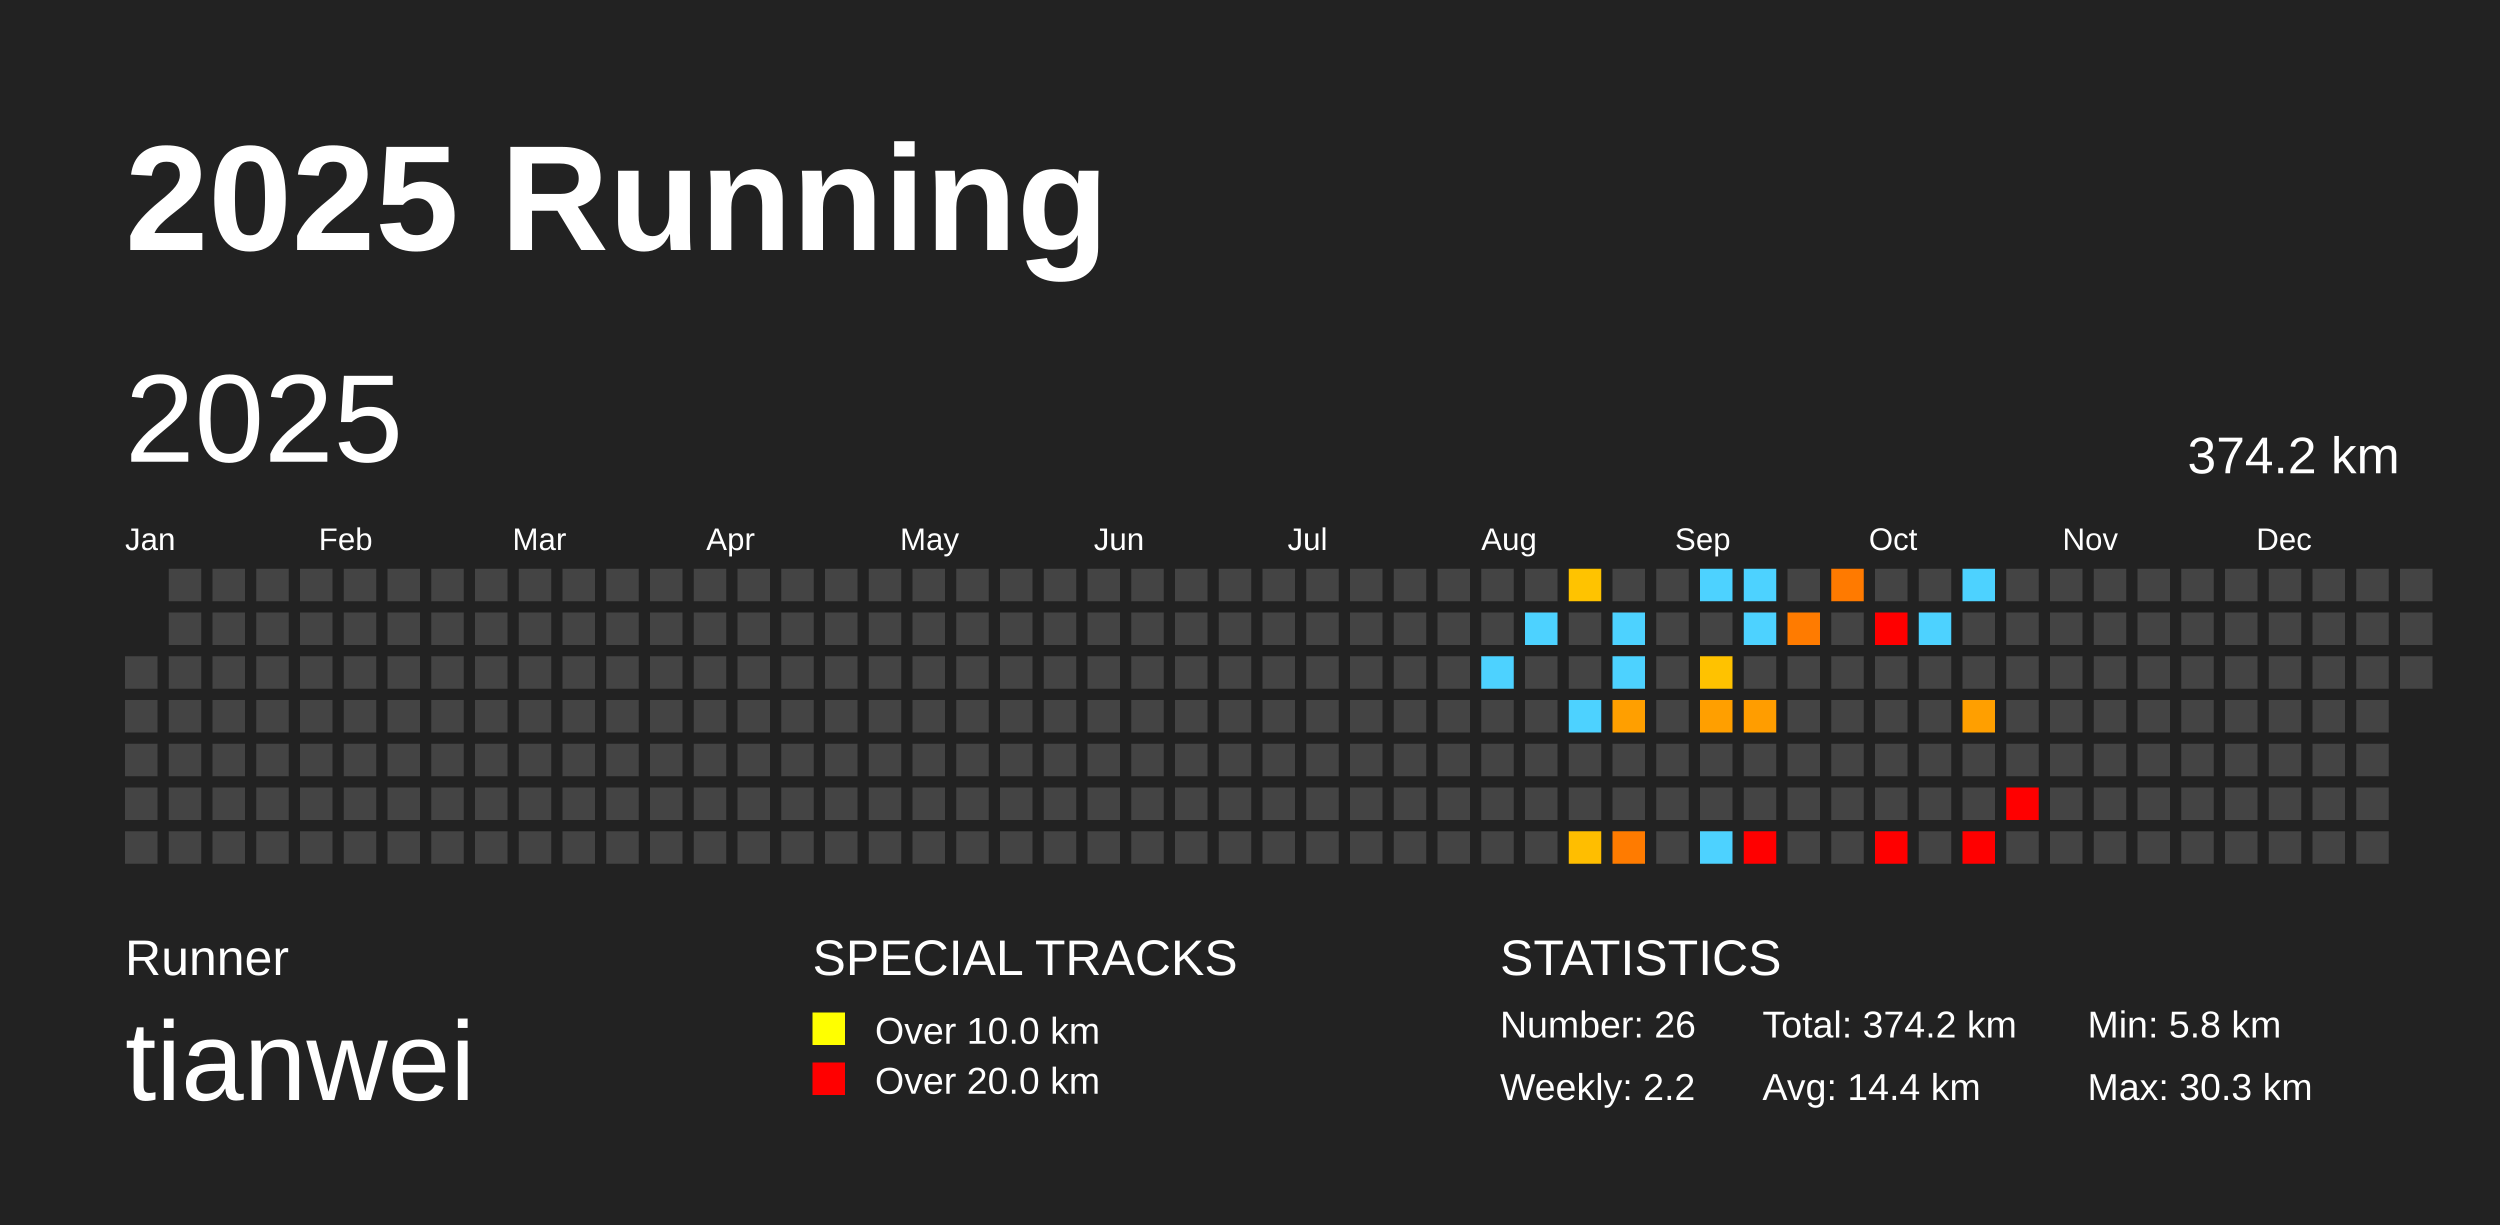
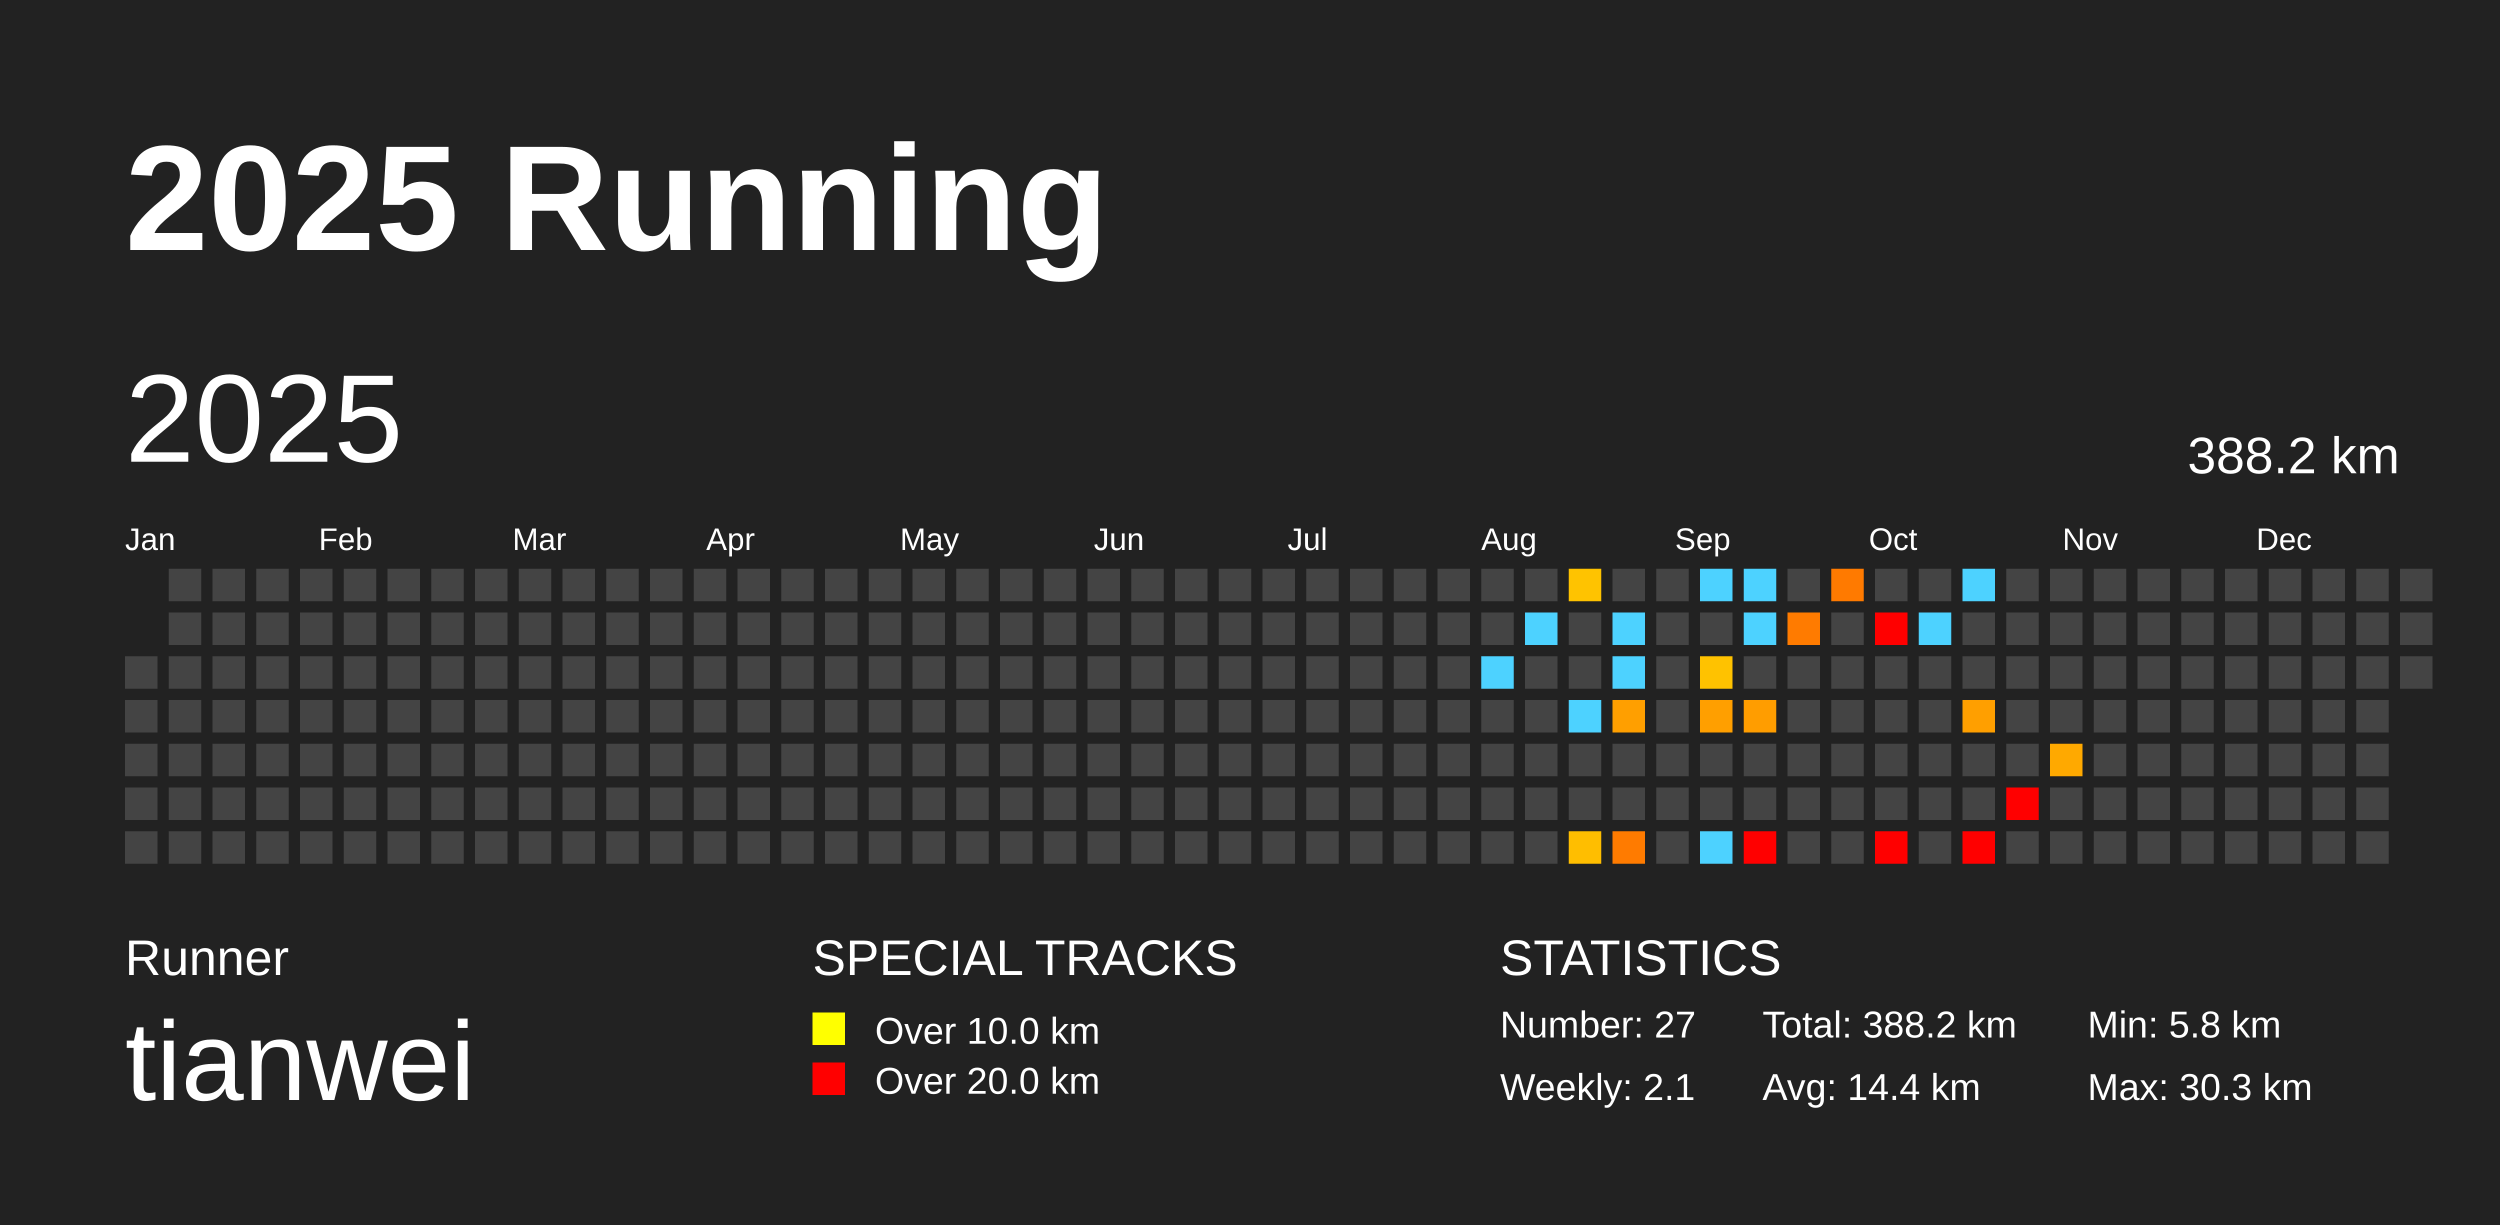
<svg xmlns="http://www.w3.org/2000/svg" baseProfile="full" height="98mm" version="1.1" viewBox="0,0,200,98" width="200mm">
  <defs />
  <rect fill="#222222" height="98" width="200" x="0" y="0" />
  <text fill="#FFFFFF" style="font-size:12px; font-family:Arial; font-weight:bold;" x="10" y="20">2025 Running</text>
  <text fill="#FFFFFF" style="font-size:4px; font-family:Arial" x="10" y="78">Runner</text>
  <text fill="#FFFFFF" style="font-size:9px; font-family:Arial" x="10" y="88">tianwei</text>
  <text fill="#FFFFFF" style="font-size:4px; font-family:Arial" x="65" y="78">SPECIAL TRACKS</text>
  <rect fill="yellow" height="2.6" width="2.6" x="65" y="81" />
  <text fill="#FFFFFF" style="font-size:3px; font-family:Arial" x="70" y="83.5">Over 10.0 km</text>
  <rect fill="red" height="2.6" width="2.6" x="65" y="85" />
  <text fill="#FFFFFF" style="font-size:3px; font-family:Arial" x="70" y="87.5">Over 20.0 km</text>
  <text fill="#FFFFFF" style="font-size:4px; font-family:Arial" x="120" y="78">STATISTICS</text>
-   <text fill="#FFFFFF" style="font-size:3px; font-family:Arial" x="120" y="83">Number: 26</text>
-   <text fill="#FFFFFF" style="font-size:3px; font-family:Arial" x="120" y="88">Weekly: 2.2</text>
-   <text fill="#FFFFFF" style="font-size:3px; font-family:Arial" x="141" y="83">Total: 374.2 km</text>
+   <text fill="#FFFFFF" style="font-size:3px; font-family:Arial" x="120" y="83">Number: 27</text>
+   <text fill="#FFFFFF" style="font-size:3px; font-family:Arial" x="120" y="88">Weekly: 2.1</text>
+   <text fill="#FFFFFF" style="font-size:3px; font-family:Arial" x="141" y="83">Total: 388.2 km</text>
  <text fill="#FFFFFF" style="font-size:3px; font-family:Arial" x="141" y="88">Avg: 14.4 km</text>
  <text fill="#FFFFFF" style="font-size:3px; font-family:Arial" x="167" y="83">Min: 5.8 km</text>
  <text fill="#FFFFFF" style="font-size:3px; font-family:Arial" x="167" y="88">Max: 30.3 km</text>
  <text dominant-baseline="hanging" fill="#FFFFFF" style="font-size:10.0px; font-family:Arial;" x="10" y="30">2025</text>
-   <text dominant-baseline="hanging" fill="#FFFFFF" style="font-size:4.125px; font-family:Arial;" x="175" y="35">374.2 km</text>
+   <text dominant-baseline="hanging" fill="#FFFFFF" style="font-size:4.125px; font-family:Arial;" x="175" y="35">388.2 km</text>
  <text fill="#FFFFFF" style="font-size:2.5px; font-family:Arial" x="10.0" y="44">Jan</text>
  <text fill="#FFFFFF" style="font-size:2.5px; font-family:Arial" x="25.5" y="44">Feb</text>
  <text fill="#FFFFFF" style="font-size:2.5px; font-family:Arial" x="41.0" y="44">Mar</text>
  <text fill="#FFFFFF" style="font-size:2.5px; font-family:Arial" x="56.5" y="44">Apr</text>
  <text fill="#FFFFFF" style="font-size:2.5px; font-family:Arial" x="72.0" y="44">May</text>
  <text fill="#FFFFFF" style="font-size:2.5px; font-family:Arial" x="87.5" y="44">Jun</text>
  <text fill="#FFFFFF" style="font-size:2.5px; font-family:Arial" x="103.0" y="44">Jul</text>
  <text fill="#FFFFFF" style="font-size:2.5px; font-family:Arial" x="118.5" y="44">Aug</text>
  <text fill="#FFFFFF" style="font-size:2.5px; font-family:Arial" x="134.0" y="44">Sep</text>
  <text fill="#FFFFFF" style="font-size:2.5px; font-family:Arial" x="149.5" y="44">Oct</text>
  <text fill="#FFFFFF" style="font-size:2.5px; font-family:Arial" x="165.0" y="44">Nov</text>
  <text fill="#FFFFFF" style="font-size:2.5px; font-family:Arial" x="180.5" y="44">Dec</text>
  <rect fill="#444444" height="2.6" width="2.6" x="10.0" y="52.5" />
  <rect fill="#444444" height="2.6" width="2.6" x="10.0" y="56.0" />
  <rect fill="#444444" height="2.6" width="2.6" x="10.0" y="59.5" />
  <rect fill="#444444" height="2.6" width="2.6" x="10.0" y="63.0" />
  <rect fill="#444444" height="2.6" width="2.6" x="10.0" y="66.5" />
  <rect fill="#444444" height="2.6" width="2.6" x="13.5" y="45.5" />
  <rect fill="#444444" height="2.6" width="2.6" x="13.5" y="49.0" />
  <rect fill="#444444" height="2.6" width="2.6" x="13.5" y="52.5" />
  <rect fill="#444444" height="2.6" width="2.6" x="13.5" y="56.0" />
  <rect fill="#444444" height="2.6" width="2.6" x="13.5" y="59.5" />
  <rect fill="#444444" height="2.6" width="2.6" x="13.5" y="63.0" />
  <rect fill="#444444" height="2.6" width="2.6" x="13.5" y="66.5" />
  <rect fill="#444444" height="2.6" width="2.6" x="17.0" y="45.5" />
  <rect fill="#444444" height="2.6" width="2.6" x="17.0" y="49.0" />
  <rect fill="#444444" height="2.6" width="2.6" x="17.0" y="52.5" />
  <rect fill="#444444" height="2.6" width="2.6" x="17.0" y="56.0" />
  <rect fill="#444444" height="2.6" width="2.6" x="17.0" y="59.5" />
  <rect fill="#444444" height="2.6" width="2.6" x="17.0" y="63.0" />
  <rect fill="#444444" height="2.6" width="2.6" x="17.0" y="66.5" />
  <rect fill="#444444" height="2.6" width="2.6" x="20.5" y="45.5" />
  <rect fill="#444444" height="2.6" width="2.6" x="20.5" y="49.0" />
  <rect fill="#444444" height="2.6" width="2.6" x="20.5" y="52.5" />
  <rect fill="#444444" height="2.6" width="2.6" x="20.5" y="56.0" />
  <rect fill="#444444" height="2.6" width="2.6" x="20.5" y="59.5" />
  <rect fill="#444444" height="2.6" width="2.6" x="20.5" y="63.0" />
  <rect fill="#444444" height="2.6" width="2.6" x="20.5" y="66.5" />
  <rect fill="#444444" height="2.6" width="2.6" x="24.0" y="45.5" />
  <rect fill="#444444" height="2.6" width="2.6" x="24.0" y="49.0" />
  <rect fill="#444444" height="2.6" width="2.6" x="24.0" y="52.5" />
  <rect fill="#444444" height="2.6" width="2.6" x="24.0" y="56.0" />
  <rect fill="#444444" height="2.6" width="2.6" x="24.0" y="59.5" />
  <rect fill="#444444" height="2.6" width="2.6" x="24.0" y="63.0" />
  <rect fill="#444444" height="2.6" width="2.6" x="24.0" y="66.5" />
  <rect fill="#444444" height="2.6" width="2.6" x="27.5" y="45.5" />
  <rect fill="#444444" height="2.6" width="2.6" x="27.5" y="49.0" />
  <rect fill="#444444" height="2.6" width="2.6" x="27.5" y="52.5" />
  <rect fill="#444444" height="2.6" width="2.6" x="27.5" y="56.0" />
  <rect fill="#444444" height="2.6" width="2.6" x="27.5" y="59.5" />
  <rect fill="#444444" height="2.6" width="2.6" x="27.5" y="63.0" />
  <rect fill="#444444" height="2.6" width="2.6" x="27.5" y="66.5" />
  <rect fill="#444444" height="2.6" width="2.6" x="31.0" y="45.5" />
  <rect fill="#444444" height="2.6" width="2.6" x="31.0" y="49.0" />
  <rect fill="#444444" height="2.6" width="2.6" x="31.0" y="52.5" />
  <rect fill="#444444" height="2.6" width="2.6" x="31.0" y="56.0" />
  <rect fill="#444444" height="2.6" width="2.6" x="31.0" y="59.5" />
  <rect fill="#444444" height="2.6" width="2.6" x="31.0" y="63.0" />
  <rect fill="#444444" height="2.6" width="2.6" x="31.0" y="66.5" />
  <rect fill="#444444" height="2.6" width="2.6" x="34.5" y="45.5" />
  <rect fill="#444444" height="2.6" width="2.6" x="34.5" y="49.0" />
  <rect fill="#444444" height="2.6" width="2.6" x="34.5" y="52.5" />
  <rect fill="#444444" height="2.6" width="2.6" x="34.5" y="56.0" />
  <rect fill="#444444" height="2.6" width="2.6" x="34.5" y="59.5" />
  <rect fill="#444444" height="2.6" width="2.6" x="34.5" y="63.0" />
  <rect fill="#444444" height="2.6" width="2.6" x="34.5" y="66.5" />
  <rect fill="#444444" height="2.6" width="2.6" x="38.0" y="45.5" />
  <rect fill="#444444" height="2.6" width="2.6" x="38.0" y="49.0" />
  <rect fill="#444444" height="2.6" width="2.6" x="38.0" y="52.5" />
  <rect fill="#444444" height="2.6" width="2.6" x="38.0" y="56.0" />
  <rect fill="#444444" height="2.6" width="2.6" x="38.0" y="59.5" />
  <rect fill="#444444" height="2.6" width="2.6" x="38.0" y="63.0" />
  <rect fill="#444444" height="2.6" width="2.6" x="38.0" y="66.5" />
  <rect fill="#444444" height="2.6" width="2.6" x="41.5" y="45.5" />
  <rect fill="#444444" height="2.6" width="2.6" x="41.5" y="49.0" />
  <rect fill="#444444" height="2.6" width="2.6" x="41.5" y="52.5" />
  <rect fill="#444444" height="2.6" width="2.6" x="41.5" y="56.0" />
  <rect fill="#444444" height="2.6" width="2.6" x="41.5" y="59.5" />
  <rect fill="#444444" height="2.6" width="2.6" x="41.5" y="63.0" />
  <rect fill="#444444" height="2.6" width="2.6" x="41.5" y="66.5" />
  <rect fill="#444444" height="2.6" width="2.6" x="45.0" y="45.5" />
  <rect fill="#444444" height="2.6" width="2.6" x="45.0" y="49.0" />
  <rect fill="#444444" height="2.6" width="2.6" x="45.0" y="52.5" />
  <rect fill="#444444" height="2.6" width="2.6" x="45.0" y="56.0" />
  <rect fill="#444444" height="2.6" width="2.6" x="45.0" y="59.5" />
  <rect fill="#444444" height="2.6" width="2.6" x="45.0" y="63.0" />
  <rect fill="#444444" height="2.6" width="2.6" x="45.0" y="66.5" />
  <rect fill="#444444" height="2.6" width="2.6" x="48.5" y="45.5" />
  <rect fill="#444444" height="2.6" width="2.6" x="48.5" y="49.0" />
  <rect fill="#444444" height="2.6" width="2.6" x="48.5" y="52.5" />
  <rect fill="#444444" height="2.6" width="2.6" x="48.5" y="56.0" />
  <rect fill="#444444" height="2.6" width="2.6" x="48.5" y="59.5" />
  <rect fill="#444444" height="2.6" width="2.6" x="48.5" y="63.0" />
  <rect fill="#444444" height="2.6" width="2.6" x="48.5" y="66.5" />
  <rect fill="#444444" height="2.6" width="2.6" x="52.0" y="45.5" />
  <rect fill="#444444" height="2.6" width="2.6" x="52.0" y="49.0" />
  <rect fill="#444444" height="2.6" width="2.6" x="52.0" y="52.5" />
  <rect fill="#444444" height="2.6" width="2.6" x="52.0" y="56.0" />
  <rect fill="#444444" height="2.6" width="2.6" x="52.0" y="59.5" />
  <rect fill="#444444" height="2.6" width="2.6" x="52.0" y="63.0" />
  <rect fill="#444444" height="2.6" width="2.6" x="52.0" y="66.5" />
  <rect fill="#444444" height="2.6" width="2.6" x="55.5" y="45.5" />
  <rect fill="#444444" height="2.6" width="2.6" x="55.5" y="49.0" />
  <rect fill="#444444" height="2.6" width="2.6" x="55.5" y="52.5" />
  <rect fill="#444444" height="2.6" width="2.6" x="55.5" y="56.0" />
  <rect fill="#444444" height="2.6" width="2.6" x="55.5" y="59.5" />
  <rect fill="#444444" height="2.6" width="2.6" x="55.5" y="63.0" />
  <rect fill="#444444" height="2.6" width="2.6" x="55.5" y="66.5" />
  <rect fill="#444444" height="2.6" width="2.6" x="59.0" y="45.5" />
  <rect fill="#444444" height="2.6" width="2.6" x="59.0" y="49.0" />
  <rect fill="#444444" height="2.6" width="2.6" x="59.0" y="52.5" />
  <rect fill="#444444" height="2.6" width="2.6" x="59.0" y="56.0" />
  <rect fill="#444444" height="2.6" width="2.6" x="59.0" y="59.5" />
  <rect fill="#444444" height="2.6" width="2.6" x="59.0" y="63.0" />
  <rect fill="#444444" height="2.6" width="2.6" x="59.0" y="66.5" />
  <rect fill="#444444" height="2.6" width="2.6" x="62.5" y="45.5" />
  <rect fill="#444444" height="2.6" width="2.6" x="62.5" y="49.0" />
  <rect fill="#444444" height="2.6" width="2.6" x="62.5" y="52.5" />
  <rect fill="#444444" height="2.6" width="2.6" x="62.5" y="56.0" />
  <rect fill="#444444" height="2.6" width="2.6" x="62.5" y="59.5" />
  <rect fill="#444444" height="2.6" width="2.6" x="62.5" y="63.0" />
  <rect fill="#444444" height="2.6" width="2.6" x="62.5" y="66.5" />
  <rect fill="#444444" height="2.6" width="2.6" x="66.0" y="45.5" />
  <rect fill="#444444" height="2.6" width="2.6" x="66.0" y="49.0" />
  <rect fill="#444444" height="2.6" width="2.6" x="66.0" y="52.5" />
  <rect fill="#444444" height="2.6" width="2.6" x="66.0" y="56.0" />
  <rect fill="#444444" height="2.6" width="2.6" x="66.0" y="59.5" />
  <rect fill="#444444" height="2.6" width="2.6" x="66.0" y="63.0" />
  <rect fill="#444444" height="2.6" width="2.6" x="66.0" y="66.5" />
  <rect fill="#444444" height="2.6" width="2.6" x="69.5" y="45.5" />
  <rect fill="#444444" height="2.6" width="2.6" x="69.5" y="49.0" />
  <rect fill="#444444" height="2.6" width="2.6" x="69.5" y="52.5" />
  <rect fill="#444444" height="2.6" width="2.6" x="69.5" y="56.0" />
  <rect fill="#444444" height="2.6" width="2.6" x="69.5" y="59.5" />
  <rect fill="#444444" height="2.6" width="2.6" x="69.5" y="63.0" />
  <rect fill="#444444" height="2.6" width="2.6" x="69.5" y="66.5" />
  <rect fill="#444444" height="2.6" width="2.6" x="73.0" y="45.5" />
  <rect fill="#444444" height="2.6" width="2.6" x="73.0" y="49.0" />
  <rect fill="#444444" height="2.6" width="2.6" x="73.0" y="52.5" />
  <rect fill="#444444" height="2.6" width="2.6" x="73.0" y="56.0" />
  <rect fill="#444444" height="2.6" width="2.6" x="73.0" y="59.5" />
  <rect fill="#444444" height="2.6" width="2.6" x="73.0" y="63.0" />
  <rect fill="#444444" height="2.6" width="2.6" x="73.0" y="66.5" />
  <rect fill="#444444" height="2.6" width="2.6" x="76.5" y="45.5" />
  <rect fill="#444444" height="2.6" width="2.6" x="76.5" y="49.0" />
  <rect fill="#444444" height="2.6" width="2.6" x="76.5" y="52.5" />
  <rect fill="#444444" height="2.6" width="2.6" x="76.5" y="56.0" />
  <rect fill="#444444" height="2.6" width="2.6" x="76.5" y="59.5" />
  <rect fill="#444444" height="2.6" width="2.6" x="76.5" y="63.0" />
  <rect fill="#444444" height="2.6" width="2.6" x="76.5" y="66.5" />
  <rect fill="#444444" height="2.6" width="2.6" x="80.0" y="45.5" />
  <rect fill="#444444" height="2.6" width="2.6" x="80.0" y="49.0" />
  <rect fill="#444444" height="2.6" width="2.6" x="80.0" y="52.5" />
  <rect fill="#444444" height="2.6" width="2.6" x="80.0" y="56.0" />
  <rect fill="#444444" height="2.6" width="2.6" x="80.0" y="59.5" />
  <rect fill="#444444" height="2.6" width="2.6" x="80.0" y="63.0" />
  <rect fill="#444444" height="2.6" width="2.6" x="80.0" y="66.5" />
  <rect fill="#444444" height="2.6" width="2.6" x="83.5" y="45.5" />
  <rect fill="#444444" height="2.6" width="2.6" x="83.5" y="49.0" />
  <rect fill="#444444" height="2.6" width="2.6" x="83.5" y="52.5" />
  <rect fill="#444444" height="2.6" width="2.6" x="83.5" y="56.0" />
  <rect fill="#444444" height="2.6" width="2.6" x="83.5" y="59.5" />
  <rect fill="#444444" height="2.6" width="2.6" x="83.5" y="63.0" />
  <rect fill="#444444" height="2.6" width="2.6" x="83.5" y="66.5" />
  <rect fill="#444444" height="2.6" width="2.6" x="87.0" y="45.5" />
  <rect fill="#444444" height="2.6" width="2.6" x="87.0" y="49.0" />
  <rect fill="#444444" height="2.6" width="2.6" x="87.0" y="52.5" />
  <rect fill="#444444" height="2.6" width="2.6" x="87.0" y="56.0" />
  <rect fill="#444444" height="2.6" width="2.6" x="87.0" y="59.5" />
  <rect fill="#444444" height="2.6" width="2.6" x="87.0" y="63.0" />
  <rect fill="#444444" height="2.6" width="2.6" x="87.0" y="66.5" />
  <rect fill="#444444" height="2.6" width="2.6" x="90.5" y="45.5" />
  <rect fill="#444444" height="2.6" width="2.6" x="90.5" y="49.0" />
  <rect fill="#444444" height="2.6" width="2.6" x="90.5" y="52.5" />
  <rect fill="#444444" height="2.6" width="2.6" x="90.5" y="56.0" />
  <rect fill="#444444" height="2.6" width="2.6" x="90.5" y="59.5" />
  <rect fill="#444444" height="2.6" width="2.6" x="90.5" y="63.0" />
  <rect fill="#444444" height="2.6" width="2.6" x="90.5" y="66.5" />
  <rect fill="#444444" height="2.6" width="2.6" x="94.0" y="45.5" />
  <rect fill="#444444" height="2.6" width="2.6" x="94.0" y="49.0" />
  <rect fill="#444444" height="2.6" width="2.6" x="94.0" y="52.5" />
  <rect fill="#444444" height="2.6" width="2.6" x="94.0" y="56.0" />
  <rect fill="#444444" height="2.6" width="2.6" x="94.0" y="59.5" />
  <rect fill="#444444" height="2.6" width="2.6" x="94.0" y="63.0" />
  <rect fill="#444444" height="2.6" width="2.6" x="94.0" y="66.5" />
  <rect fill="#444444" height="2.6" width="2.6" x="97.5" y="45.5" />
  <rect fill="#444444" height="2.6" width="2.6" x="97.5" y="49.0" />
  <rect fill="#444444" height="2.6" width="2.6" x="97.5" y="52.5" />
  <rect fill="#444444" height="2.6" width="2.6" x="97.5" y="56.0" />
  <rect fill="#444444" height="2.6" width="2.6" x="97.5" y="59.5" />
  <rect fill="#444444" height="2.6" width="2.6" x="97.5" y="63.0" />
  <rect fill="#444444" height="2.6" width="2.6" x="97.5" y="66.5" />
  <rect fill="#444444" height="2.6" width="2.6" x="101.0" y="45.5" />
  <rect fill="#444444" height="2.6" width="2.6" x="101.0" y="49.0" />
  <rect fill="#444444" height="2.6" width="2.6" x="101.0" y="52.5" />
  <rect fill="#444444" height="2.6" width="2.6" x="101.0" y="56.0" />
  <rect fill="#444444" height="2.6" width="2.6" x="101.0" y="59.5" />
  <rect fill="#444444" height="2.6" width="2.6" x="101.0" y="63.0" />
  <rect fill="#444444" height="2.6" width="2.6" x="101.0" y="66.5" />
  <rect fill="#444444" height="2.6" width="2.6" x="104.5" y="45.5" />
  <rect fill="#444444" height="2.6" width="2.6" x="104.5" y="49.0" />
  <rect fill="#444444" height="2.6" width="2.6" x="104.5" y="52.5" />
  <rect fill="#444444" height="2.6" width="2.6" x="104.5" y="56.0" />
  <rect fill="#444444" height="2.6" width="2.6" x="104.5" y="59.5" />
  <rect fill="#444444" height="2.6" width="2.6" x="104.5" y="63.0" />
  <rect fill="#444444" height="2.6" width="2.6" x="104.5" y="66.5" />
  <rect fill="#444444" height="2.6" width="2.6" x="108.0" y="45.5" />
  <rect fill="#444444" height="2.6" width="2.6" x="108.0" y="49.0" />
  <rect fill="#444444" height="2.6" width="2.6" x="108.0" y="52.5" />
  <rect fill="#444444" height="2.6" width="2.6" x="108.0" y="56.0" />
  <rect fill="#444444" height="2.6" width="2.6" x="108.0" y="59.5" />
  <rect fill="#444444" height="2.6" width="2.6" x="108.0" y="63.0" />
  <rect fill="#444444" height="2.6" width="2.6" x="108.0" y="66.5" />
  <rect fill="#444444" height="2.6" width="2.6" x="111.5" y="45.5" />
  <rect fill="#444444" height="2.6" width="2.6" x="111.5" y="49.0" />
  <rect fill="#444444" height="2.6" width="2.6" x="111.5" y="52.5" />
  <rect fill="#444444" height="2.6" width="2.6" x="111.5" y="56.0" />
  <rect fill="#444444" height="2.6" width="2.6" x="111.5" y="59.5" />
  <rect fill="#444444" height="2.6" width="2.6" x="111.5" y="63.0" />
  <rect fill="#444444" height="2.6" width="2.6" x="111.5" y="66.5" />
  <rect fill="#444444" height="2.6" width="2.6" x="115.0" y="45.5" />
  <rect fill="#444444" height="2.6" width="2.6" x="115.0" y="49.0" />
  <rect fill="#444444" height="2.6" width="2.6" x="115.0" y="52.5" />
  <rect fill="#444444" height="2.6" width="2.6" x="115.0" y="56.0" />
  <rect fill="#444444" height="2.6" width="2.6" x="115.0" y="59.5" />
  <rect fill="#444444" height="2.6" width="2.6" x="115.0" y="63.0" />
  <rect fill="#444444" height="2.6" width="2.6" x="115.0" y="66.5" />
  <rect fill="#444444" height="2.6" width="2.6" x="118.5" y="45.5" />
  <rect fill="#444444" height="2.6" width="2.6" x="118.5" y="49.0" />
  <rect fill="#4dd2ff" height="2.6" width="2.6" x="118.5" y="52.5" />
  <rect fill="#444444" height="2.6" width="2.6" x="118.5" y="56.0" />
  <rect fill="#444444" height="2.6" width="2.6" x="118.5" y="59.5" />
  <rect fill="#444444" height="2.6" width="2.6" x="118.5" y="63.0" />
  <rect fill="#444444" height="2.6" width="2.6" x="118.5" y="66.5" />
  <rect fill="#444444" height="2.6" width="2.6" x="122.0" y="45.5" />
  <rect fill="#4dd2ff" height="2.6" width="2.6" x="122.0" y="49.0" />
  <rect fill="#444444" height="2.6" width="2.6" x="122.0" y="52.5" />
  <rect fill="#444444" height="2.6" width="2.6" x="122.0" y="56.0" />
  <rect fill="#444444" height="2.6" width="2.6" x="122.0" y="59.5" />
  <rect fill="#444444" height="2.6" width="2.6" x="122.0" y="63.0" />
  <rect fill="#444444" height="2.6" width="2.6" x="122.0" y="66.5" />
  <rect fill="#ffc300" height="2.6" width="2.6" x="125.5" y="45.5" />
  <rect fill="#444444" height="2.6" width="2.6" x="125.5" y="49.0" />
  <rect fill="#444444" height="2.6" width="2.6" x="125.5" y="52.5" />
  <rect fill="#4dd2ff" height="2.6" width="2.6" x="125.5" y="56.0" />
  <rect fill="#444444" height="2.6" width="2.6" x="125.5" y="59.5" />
  <rect fill="#444444" height="2.6" width="2.6" x="125.5" y="63.0" />
  <rect fill="#ffbe00" height="2.6" width="2.6" x="125.5" y="66.5" />
  <rect fill="#444444" height="2.6" width="2.6" x="129.0" y="45.5" />
  <rect fill="#4dd2ff" height="2.6" width="2.6" x="129.0" y="49.0" />
  <rect fill="#4dd2ff" height="2.6" width="2.6" x="129.0" y="52.5" />
  <rect fill="#ff9f00" height="2.6" width="2.6" x="129.0" y="56.0" />
  <rect fill="#444444" height="2.6" width="2.6" x="129.0" y="59.5" />
  <rect fill="#444444" height="2.6" width="2.6" x="129.0" y="63.0" />
  <rect fill="#ff7b00" height="2.6" width="2.6" x="129.0" y="66.5" />
  <rect fill="#444444" height="2.6" width="2.6" x="132.5" y="45.5" />
  <rect fill="#444444" height="2.6" width="2.6" x="132.5" y="49.0" />
  <rect fill="#444444" height="2.6" width="2.6" x="132.5" y="52.5" />
  <rect fill="#444444" height="2.6" width="2.6" x="132.5" y="56.0" />
  <rect fill="#444444" height="2.6" width="2.6" x="132.5" y="59.5" />
  <rect fill="#444444" height="2.6" width="2.6" x="132.5" y="63.0" />
  <rect fill="#444444" height="2.6" width="2.6" x="132.5" y="66.5" />
  <rect fill="#4dd2ff" height="2.6" width="2.6" x="136.0" y="45.5" />
  <rect fill="#444444" height="2.6" width="2.6" x="136.0" y="49.0" />
  <rect fill="#ffc200" height="2.6" width="2.6" x="136.0" y="52.5" />
  <rect fill="#ff9f00" height="2.6" width="2.6" x="136.0" y="56.0" />
  <rect fill="#444444" height="2.6" width="2.6" x="136.0" y="59.5" />
  <rect fill="#444444" height="2.6" width="2.6" x="136.0" y="63.0" />
  <rect fill="#4dd2ff" height="2.6" width="2.6" x="136.0" y="66.5" />
  <rect fill="#4dd2ff" height="2.6" width="2.6" x="139.5" y="45.5" />
  <rect fill="#4dd2ff" height="2.6" width="2.6" x="139.5" y="49.0" />
  <rect fill="#444444" height="2.6" width="2.6" x="139.5" y="52.5" />
  <rect fill="#ff9d00" height="2.6" width="2.6" x="139.5" y="56.0" />
  <rect fill="#444444" height="2.6" width="2.6" x="139.5" y="59.5" />
  <rect fill="#444444" height="2.6" width="2.6" x="139.5" y="63.0" />
  <rect fill="red" height="2.6" width="2.6" x="139.5" y="66.5" />
  <rect fill="#444444" height="2.6" width="2.6" x="143.0" y="45.5" />
  <rect fill="#ff7b00" height="2.6" width="2.6" x="143.0" y="49.0" />
  <rect fill="#444444" height="2.6" width="2.6" x="143.0" y="52.5" />
  <rect fill="#444444" height="2.6" width="2.6" x="143.0" y="56.0" />
  <rect fill="#444444" height="2.6" width="2.6" x="143.0" y="59.5" />
  <rect fill="#444444" height="2.6" width="2.6" x="143.0" y="63.0" />
  <rect fill="#444444" height="2.6" width="2.6" x="143.0" y="66.5" />
  <rect fill="#ff7a00" height="2.6" width="2.6" x="146.5" y="45.5" />
  <rect fill="#444444" height="2.6" width="2.6" x="146.5" y="49.0" />
  <rect fill="#444444" height="2.6" width="2.6" x="146.5" y="52.5" />
  <rect fill="#444444" height="2.6" width="2.6" x="146.5" y="56.0" />
  <rect fill="#444444" height="2.6" width="2.6" x="146.5" y="59.5" />
  <rect fill="#444444" height="2.6" width="2.6" x="146.5" y="63.0" />
  <rect fill="#444444" height="2.6" width="2.6" x="146.5" y="66.5" />
  <rect fill="#444444" height="2.6" width="2.6" x="150.0" y="45.5" />
  <rect fill="red" height="2.6" width="2.6" x="150.0" y="49.0" />
  <rect fill="#444444" height="2.6" width="2.6" x="150.0" y="52.5" />
  <rect fill="#444444" height="2.6" width="2.6" x="150.0" y="56.0" />
  <rect fill="#444444" height="2.6" width="2.6" x="150.0" y="59.5" />
  <rect fill="#444444" height="2.6" width="2.6" x="150.0" y="63.0" />
  <rect fill="red" height="2.6" width="2.6" x="150.0" y="66.5" />
  <rect fill="#444444" height="2.6" width="2.6" x="153.5" y="45.5" />
  <rect fill="#4dd2ff" height="2.6" width="2.6" x="153.5" y="49.0" />
  <rect fill="#444444" height="2.6" width="2.6" x="153.5" y="52.5" />
  <rect fill="#444444" height="2.6" width="2.6" x="153.5" y="56.0" />
  <rect fill="#444444" height="2.6" width="2.6" x="153.5" y="59.5" />
  <rect fill="#444444" height="2.6" width="2.6" x="153.5" y="63.0" />
  <rect fill="#444444" height="2.6" width="2.6" x="153.5" y="66.5" />
  <rect fill="#4dd2ff" height="2.6" width="2.6" x="157.0" y="45.5" />
  <rect fill="#444444" height="2.6" width="2.6" x="157.0" y="49.0" />
  <rect fill="#444444" height="2.6" width="2.6" x="157.0" y="52.5" />
  <rect fill="#ff9f00" height="2.6" width="2.6" x="157.0" y="56.0" />
  <rect fill="#444444" height="2.6" width="2.6" x="157.0" y="59.5" />
  <rect fill="#444444" height="2.6" width="2.6" x="157.0" y="63.0" />
  <rect fill="red" height="2.6" width="2.6" x="157.0" y="66.5" />
  <rect fill="#444444" height="2.6" width="2.6" x="160.5" y="45.5" />
  <rect fill="#444444" height="2.6" width="2.6" x="160.5" y="49.0" />
  <rect fill="#444444" height="2.6" width="2.6" x="160.5" y="52.5" />
  <rect fill="#444444" height="2.6" width="2.6" x="160.5" y="56.0" />
  <rect fill="#444444" height="2.6" width="2.6" x="160.5" y="59.5" />
  <rect fill="red" height="2.6" width="2.6" x="160.5" y="63.0" />
  <rect fill="#444444" height="2.6" width="2.6" x="160.5" y="66.5" />
  <rect fill="#444444" height="2.6" width="2.6" x="164.0" y="45.5" />
  <rect fill="#444444" height="2.6" width="2.6" x="164.0" y="49.0" />
  <rect fill="#444444" height="2.6" width="2.6" x="164.0" y="52.5" />
  <rect fill="#444444" height="2.6" width="2.6" x="164.0" y="56.0" />
-   <rect fill="#444444" height="2.6" width="2.6" x="164.0" y="59.5" />
+   <rect fill="#ffa900" height="2.6" width="2.6" x="164.0" y="59.5" />
  <rect fill="#444444" height="2.6" width="2.6" x="164.0" y="63.0" />
  <rect fill="#444444" height="2.6" width="2.6" x="164.0" y="66.5" />
  <rect fill="#444444" height="2.6" width="2.6" x="167.5" y="45.5" />
  <rect fill="#444444" height="2.6" width="2.6" x="167.5" y="49.0" />
  <rect fill="#444444" height="2.6" width="2.6" x="167.5" y="52.5" />
  <rect fill="#444444" height="2.6" width="2.6" x="167.5" y="56.0" />
  <rect fill="#444444" height="2.6" width="2.6" x="167.5" y="59.5" />
  <rect fill="#444444" height="2.6" width="2.6" x="167.5" y="63.0" />
  <rect fill="#444444" height="2.6" width="2.6" x="167.5" y="66.5" />
  <rect fill="#444444" height="2.6" width="2.6" x="171.0" y="45.5" />
  <rect fill="#444444" height="2.6" width="2.6" x="171.0" y="49.0" />
  <rect fill="#444444" height="2.6" width="2.6" x="171.0" y="52.5" />
  <rect fill="#444444" height="2.6" width="2.6" x="171.0" y="56.0" />
  <rect fill="#444444" height="2.6" width="2.6" x="171.0" y="59.5" />
  <rect fill="#444444" height="2.6" width="2.6" x="171.0" y="63.0" />
  <rect fill="#444444" height="2.6" width="2.6" x="171.0" y="66.5" />
  <rect fill="#444444" height="2.6" width="2.6" x="174.5" y="45.5" />
  <rect fill="#444444" height="2.6" width="2.6" x="174.5" y="49.0" />
  <rect fill="#444444" height="2.6" width="2.6" x="174.5" y="52.5" />
  <rect fill="#444444" height="2.6" width="2.6" x="174.5" y="56.0" />
  <rect fill="#444444" height="2.6" width="2.6" x="174.5" y="59.5" />
  <rect fill="#444444" height="2.6" width="2.6" x="174.5" y="63.0" />
  <rect fill="#444444" height="2.6" width="2.6" x="174.5" y="66.5" />
  <rect fill="#444444" height="2.6" width="2.6" x="178.0" y="45.5" />
  <rect fill="#444444" height="2.6" width="2.6" x="178.0" y="49.0" />
  <rect fill="#444444" height="2.6" width="2.6" x="178.0" y="52.5" />
  <rect fill="#444444" height="2.6" width="2.6" x="178.0" y="56.0" />
  <rect fill="#444444" height="2.6" width="2.6" x="178.0" y="59.5" />
  <rect fill="#444444" height="2.6" width="2.6" x="178.0" y="63.0" />
  <rect fill="#444444" height="2.6" width="2.6" x="178.0" y="66.5" />
  <rect fill="#444444" height="2.6" width="2.6" x="181.5" y="45.5" />
  <rect fill="#444444" height="2.6" width="2.6" x="181.5" y="49.0" />
  <rect fill="#444444" height="2.6" width="2.6" x="181.5" y="52.5" />
  <rect fill="#444444" height="2.6" width="2.6" x="181.5" y="56.0" />
  <rect fill="#444444" height="2.6" width="2.6" x="181.5" y="59.5" />
  <rect fill="#444444" height="2.6" width="2.6" x="181.5" y="63.0" />
  <rect fill="#444444" height="2.6" width="2.6" x="181.5" y="66.5" />
  <rect fill="#444444" height="2.6" width="2.6" x="185.0" y="45.5" />
  <rect fill="#444444" height="2.6" width="2.6" x="185.0" y="49.0" />
  <rect fill="#444444" height="2.6" width="2.6" x="185.0" y="52.5" />
  <rect fill="#444444" height="2.6" width="2.6" x="185.0" y="56.0" />
  <rect fill="#444444" height="2.6" width="2.6" x="185.0" y="59.5" />
  <rect fill="#444444" height="2.6" width="2.6" x="185.0" y="63.0" />
  <rect fill="#444444" height="2.6" width="2.6" x="185.0" y="66.5" />
  <rect fill="#444444" height="2.6" width="2.6" x="188.5" y="45.5" />
  <rect fill="#444444" height="2.6" width="2.6" x="188.5" y="49.0" />
  <rect fill="#444444" height="2.6" width="2.6" x="188.5" y="52.5" />
  <rect fill="#444444" height="2.6" width="2.6" x="188.5" y="56.0" />
  <rect fill="#444444" height="2.6" width="2.6" x="188.5" y="59.5" />
  <rect fill="#444444" height="2.6" width="2.6" x="188.5" y="63.0" />
  <rect fill="#444444" height="2.6" width="2.6" x="188.5" y="66.5" />
  <rect fill="#444444" height="2.6" width="2.6" x="192.0" y="45.5" />
  <rect fill="#444444" height="2.6" width="2.6" x="192.0" y="49.0" />
  <rect fill="#444444" height="2.6" width="2.6" x="192.0" y="52.5" />
</svg>
